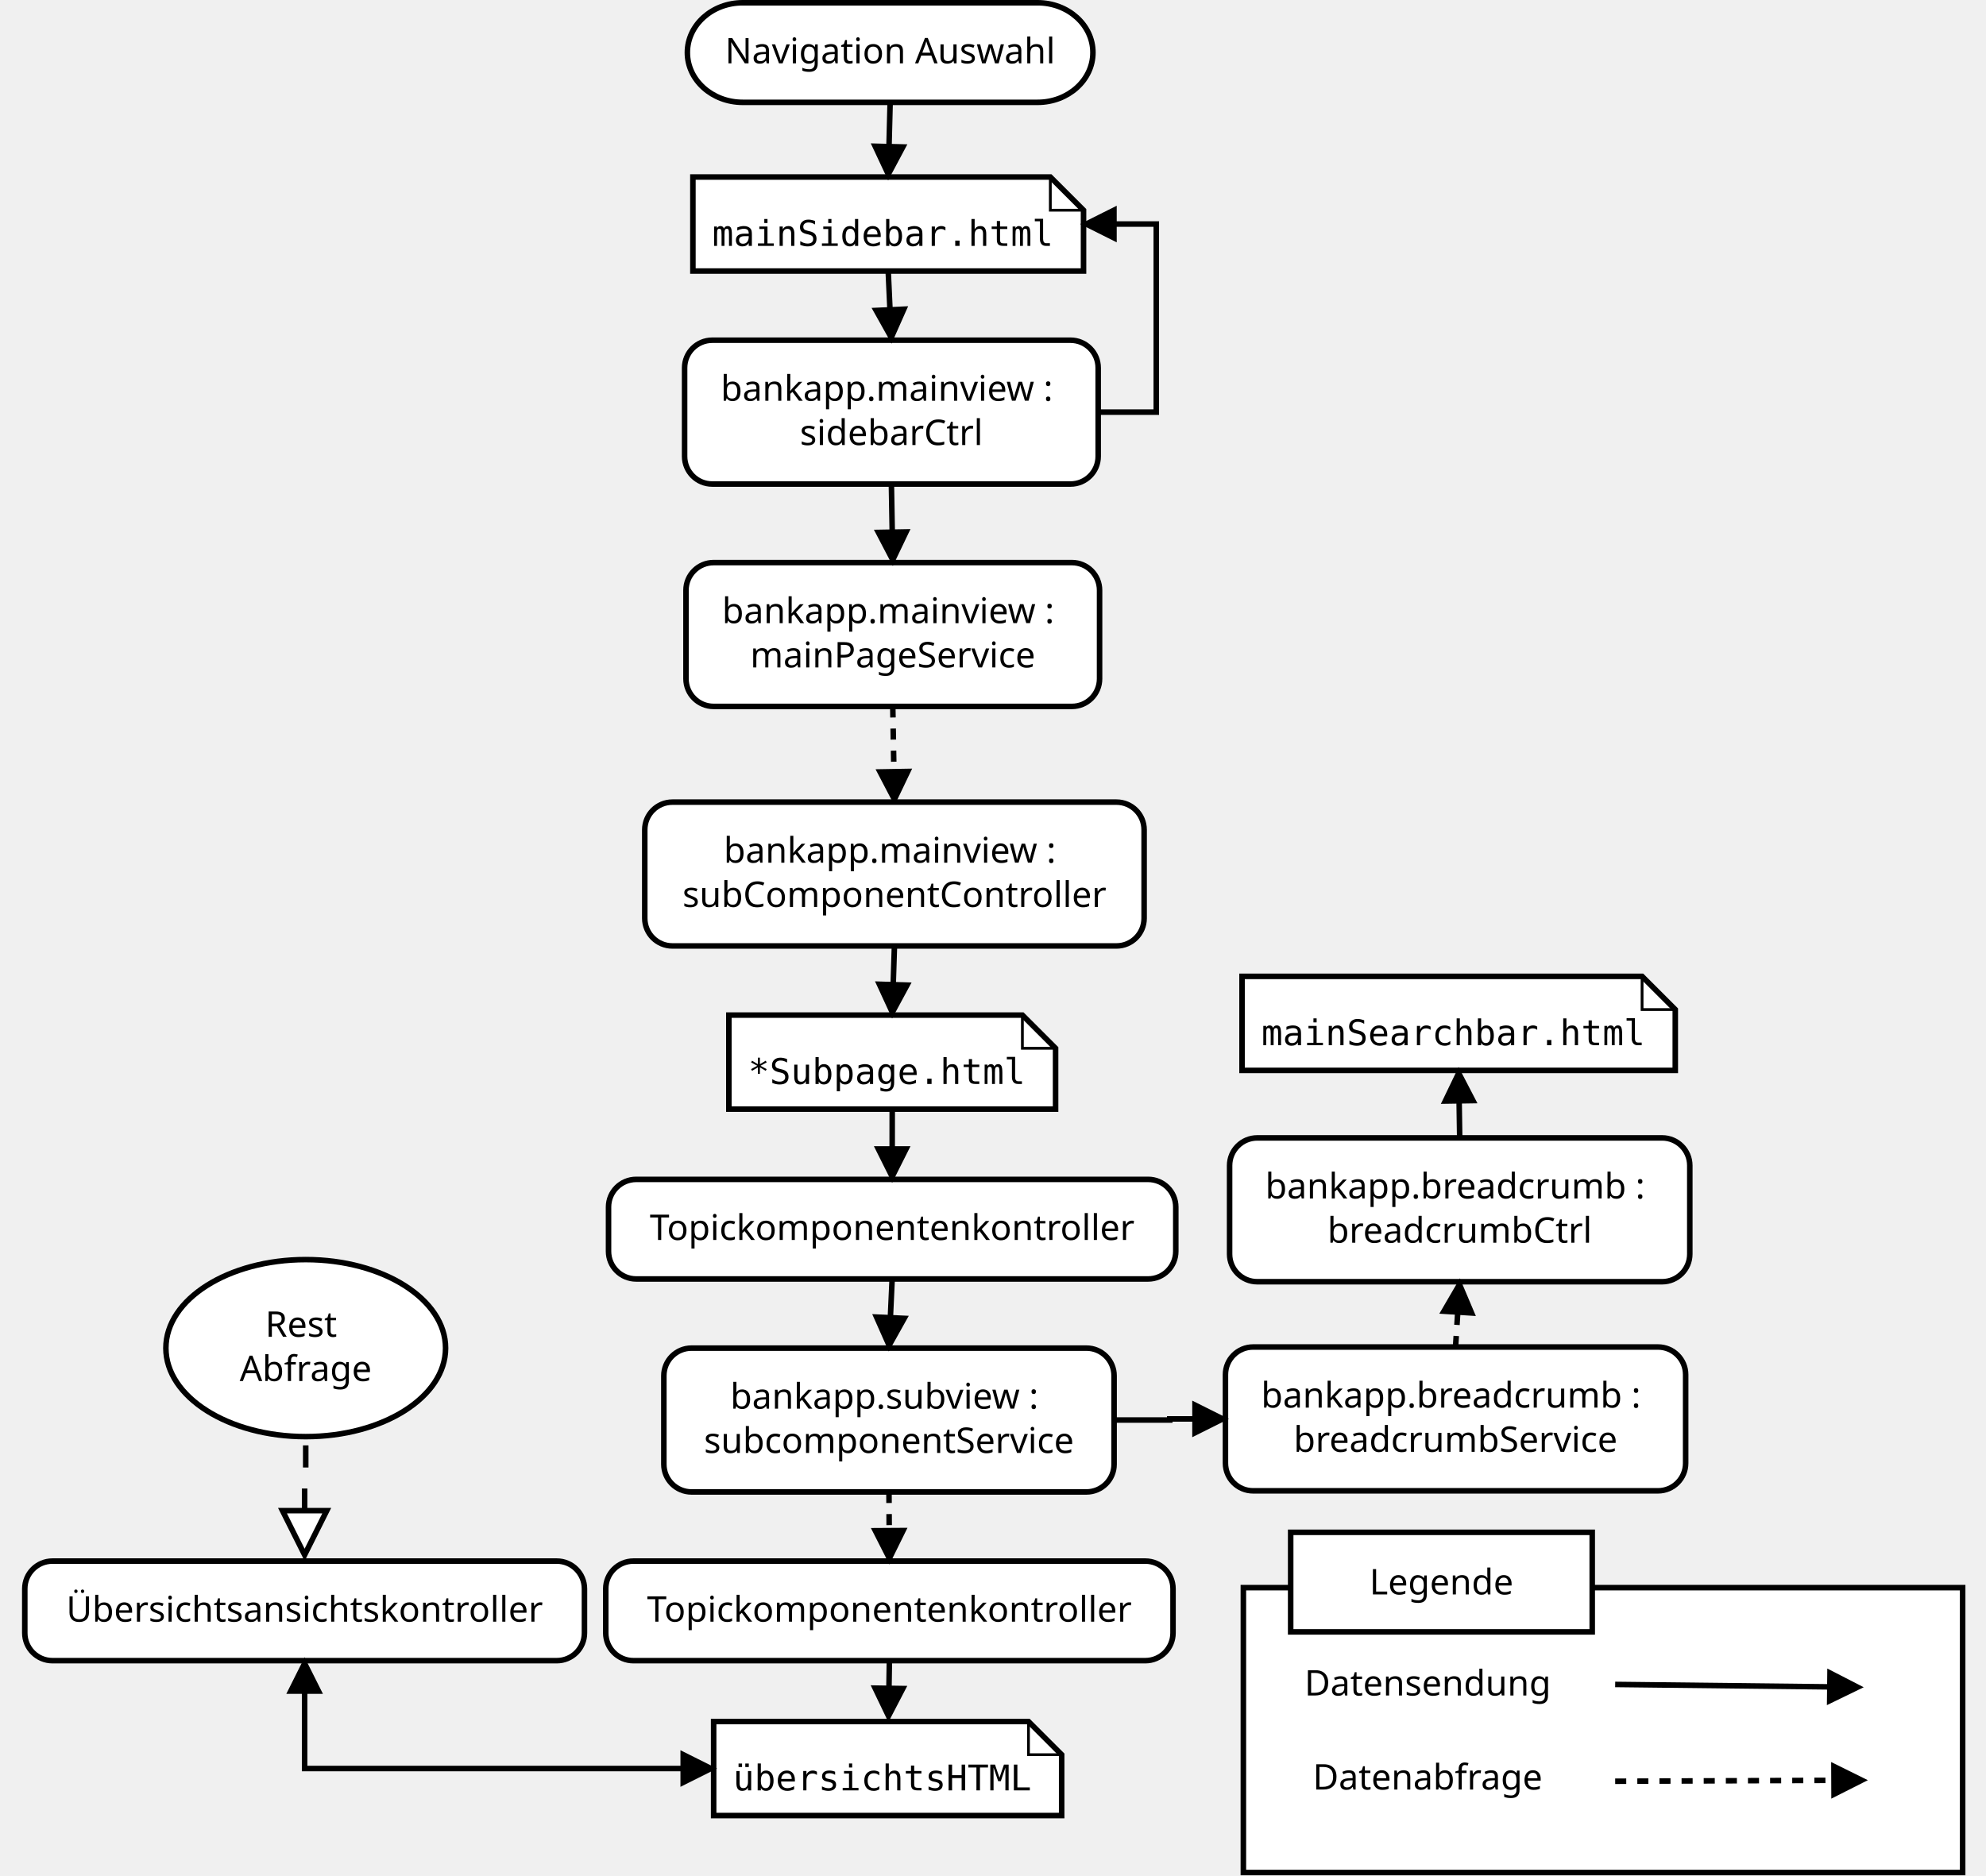
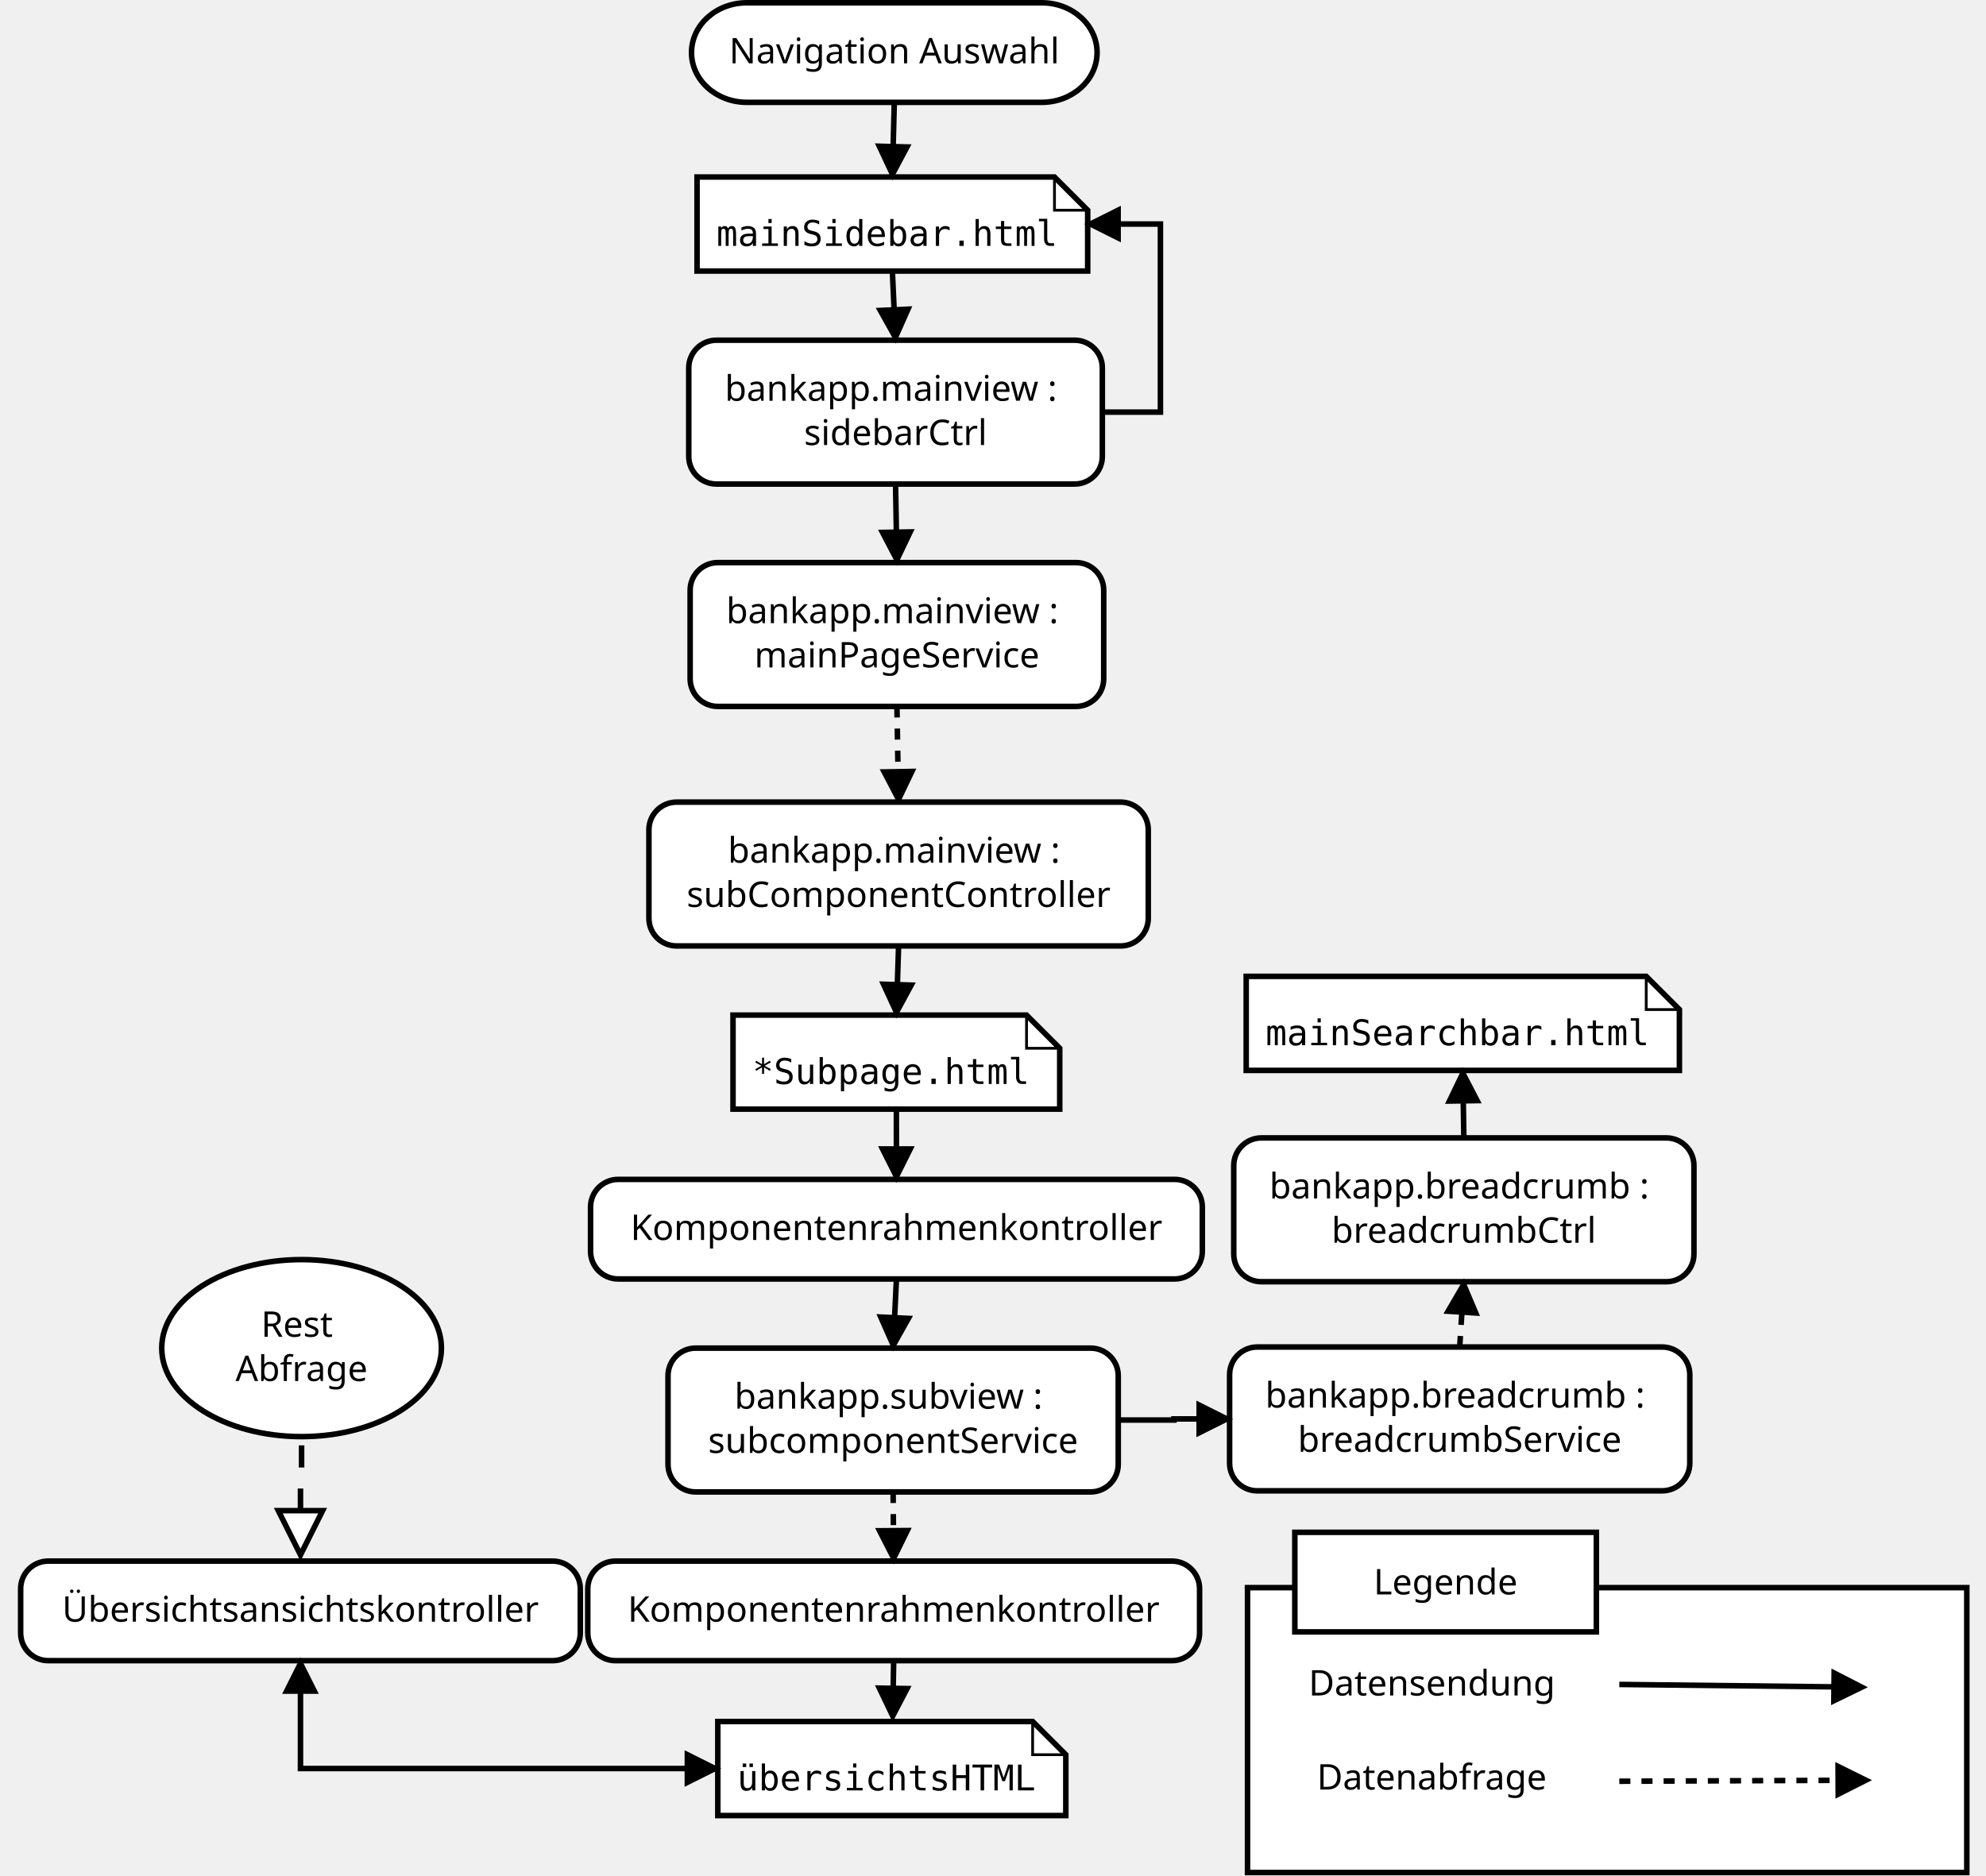
- <svg xmlns="http://www.w3.org/2000/svg" width="36cm" height="34cm" viewBox="161 232 703 678">
+ <svg xmlns="http://www.w3.org/2000/svg" width="36cm" height="34cm" viewBox="158 232 706 678">
  <g>
    <polygon style="fill: #ffffff" points="404.022,296 533.222,296 545.222,308 545.222,330 404.022,330 " />
    <polygon style="fill: none; fill-opacity:0; stroke-width: 2; stroke: #000000" points="404.022,296 533.222,296 545.222,308 545.222,330 404.022,330 " />
    <polyline style="fill: none; fill-opacity:0; stroke-width: 1; stroke: #000000" points="533.222,296 533.222,308 545.222,308 " />
    <text font-size="12.8" style="fill: #000000;text-anchor:start;font-family:monospace;font-style:normal;font-weight:normal" x="411.022" y="320.9">
      <tspan x="411.022" y="320.9">mainSidebar.html</tspan>
    </text>
  </g>
  <g>
    <rect style="fill: #ffffff" x="402.022" y="233" width="146.6" height="36" rx="20" ry="20" />
    <rect style="fill: none; fill-opacity:0; stroke-width: 2; stroke: #000000" x="402.022" y="233" width="146.6" height="36" rx="20" ry="20" />
    <text font-size="12.8" style="fill: #000000;text-anchor:middle;font-family:sans-serif;font-style:normal;font-weight:normal" x="475.322" y="254.9">
      <tspan x="475.322" y="254.9">Navigation Auswahl</tspan>
    </text>
  </g>
  <g>
    <line style="fill: none; fill-opacity:0; stroke-width: 2; stroke: #000000" x1="475.322" y1="269" x2="474.907" y2="285.004" />
    <polygon style="fill: #000000" points="469.909,284.874 474.648,295 479.905,285.133 " />
    <polygon style="fill: none; fill-opacity:0; stroke-width: 2; stroke: #000000" points="469.909,284.874 474.648,295 479.905,285.133 " />
  </g>
  <g>
    <rect style="fill: #ffffff" x="401.022" y="355" width="149.5" height="52" rx="10" ry="10" />
    <rect style="fill: none; fill-opacity:0; stroke-width: 2; stroke: #000000" x="401.022" y="355" width="149.5" height="52" rx="10" ry="10" />
    <text font-size="12.8" style="fill: #000000;text-anchor:middle;font-family:sans-serif;font-style:normal;font-weight:normal" x="475.772" y="376.9">
      <tspan x="475.772" y="376.9">bankapp.mainview :</tspan>
      <tspan x="475.772" y="392.9">sidebarCtrl</tspan>
    </text>
  </g>
  <g>
    <line style="fill: none; fill-opacity:0; stroke-width: 2; stroke: #000000" x1="474.622" y1="330" x2="475.267" y2="344.012" />
    <polygon style="fill: #000000" points="470.272,344.241 475.726,354.001 480.261,343.782 " />
    <polygon style="fill: none; fill-opacity:0; stroke-width: 2; stroke: #000000" points="470.272,344.241 475.726,354.001 480.261,343.782 " />
  </g>
  <g>
    <rect style="fill: #ffffff" x="401.522" y="435.4" width="149.5" height="52" rx="10" ry="10" />
    <rect style="fill: none; fill-opacity:0; stroke-width: 2; stroke: #000000" x="401.522" y="435.4" width="149.5" height="52" rx="10" ry="10" />
    <text font-size="12.8" style="fill: #000000;text-anchor:middle;font-family:sans-serif;font-style:normal;font-weight:normal" x="476.272" y="457.3">
      <tspan x="476.272" y="457.3">bankapp.mainview :</tspan>
      <tspan x="476.272" y="473.3">mainPageService</tspan>
    </text>
  </g>
  <g>
    <line style="fill: none; fill-opacity:0; stroke-width: 2; stroke: #000000" x1="475.772" y1="407" x2="476.078" y2="424.402" />
    <polygon style="fill: #000000" points="471.079,424.49 476.254,434.4 481.078,424.314 " />
    <polygon style="fill: none; fill-opacity:0; stroke-width: 2; stroke: #000000" points="471.079,424.49 476.254,434.4 481.078,424.314 " />
  </g>
  <g>
    <polygon style="fill: #ffffff" points="417.022,599 523.122,599 535.122,611 535.122,633 417.022,633 " />
    <polygon style="fill: none; fill-opacity:0; stroke-width: 2; stroke: #000000" points="417.022,599 523.122,599 535.122,611 535.122,633 417.022,633 " />
    <polyline style="fill: none; fill-opacity:0; stroke-width: 1; stroke: #000000" points="523.122,599 523.122,611 535.122,611 " />
    <text font-size="12.8" style="fill: #000000;text-anchor:start;font-family:monospace;font-style:normal;font-weight:normal" x="424.022" y="623.9">
      <tspan x="424.022" y="623.9">*Subpage.html</tspan>
    </text>
  </g>
  <g>
    <line style="fill: none; fill-opacity:0; stroke-width: 2; stroke-dasharray: 4; stroke: #000000" x1="476.272" y1="487.4" x2="476.683" y2="511.002" />
    <polygon style="fill: #000000" points="471.683,511.089 476.857,521 481.682,510.915 " />
    <polygon style="fill: none; fill-opacity:0; stroke-width: 2; stroke: #000000" points="471.683,511.089 476.857,521 481.682,510.915 " />
  </g>
  <g>
    <polyline style="fill: none; fill-opacity:0; stroke-width: 2; stroke: #000000" points="550.522,381 571.522,381 571.522,313 556.222,313 " />
    <polygon style="fill: #000000" points="556.222,308 546.222,313 556.222,318 " />
    <polygon style="fill: none; fill-opacity:0; stroke-width: 2; stroke: #000000" points="556.222,308 546.222,313 556.222,318 " />
  </g>
  <g>
-     <rect style="fill: #ffffff" x="373.522" y="658.4" width="205.05" height="36" rx="10" ry="10" />
-     <rect style="fill: none; fill-opacity:0; stroke-width: 2; stroke: #000000" x="373.522" y="658.4" width="205.05" height="36" rx="10" ry="10" />
-     <text font-size="12.8" style="fill: #000000;text-anchor:middle;font-family:sans-serif;font-style:normal;font-weight:normal" x="476.047" y="680.3">
-       <tspan x="476.047" y="680.3">Topickomponentenkontroller</tspan>
-     </text>
-   </g>
-   <g>
-     <line style="fill: none; fill-opacity:0; stroke-width: 2; stroke: #000000" x1="476.072" y1="633" x2="476.058" y2="647.4" />
-     <polygon style="fill: #000000" points="471.058,647.395 476.048,657.4 481.058,647.405 " />
-     <polygon style="fill: none; fill-opacity:0; stroke-width: 2; stroke: #000000" points="471.058,647.395 476.048,657.4 481.058,647.405 " />
+     <rect style="fill: #ffffff" x="365.522" y="658.4" width="221.15" height="36" rx="10" ry="10" />
+     <rect style="fill: none; fill-opacity:0; stroke-width: 2; stroke: #000000" x="365.522" y="658.4" width="221.15" height="36" rx="10" ry="10" />
+     <text font-size="12.8" style="fill: #000000;text-anchor:middle;font-family:sans-serif;font-style:normal;font-weight:normal" x="476.097" y="680.3">
+       <tspan x="476.097" y="680.3">Komponentenrahmenkontroller</tspan>
+     </text>
+   </g>
+   <g>
+     <line style="fill: none; fill-opacity:0; stroke-width: 2; stroke: #000000" x1="476.072" y1="633" x2="476.086" y2="647.4" />
+     <polygon style="fill: #000000" points="471.086,647.405 476.096,657.4 481.086,647.395 " />
+     <polygon style="fill: none; fill-opacity:0; stroke-width: 2; stroke: #000000" points="471.086,647.405 476.096,657.4 481.086,647.395 " />
  </g>
  <g>
    <rect style="fill: #ffffff" x="393.522" y="719.4" width="162.75" height="52" rx="10" ry="10" />
    <rect style="fill: none; fill-opacity:0; stroke-width: 2; stroke: #000000" x="393.522" y="719.4" width="162.75" height="52" rx="10" ry="10" />
    <text font-size="12.8" style="fill: #000000;text-anchor:middle;font-family:sans-serif;font-style:normal;font-weight:normal" x="474.897" y="741.3">
      <tspan x="474.897" y="741.3">bankapp.subview : </tspan>
      <tspan x="474.897" y="757.3">subcomponentService</tspan>
    </text>
  </g>
  <g>
    <rect style="fill: #ffffff" x="596.522" y="719" width="166.35" height="52" rx="10" ry="10" />
    <rect style="fill: none; fill-opacity:0; stroke-width: 2; stroke: #000000" x="596.522" y="719" width="166.35" height="52" rx="10" ry="10" />
    <text font-size="12.8" style="fill: #000000;text-anchor:middle;font-family:sans-serif;font-style:normal;font-weight:normal" x="679.697" y="740.9">
      <tspan x="679.697" y="740.9">bankapp.breadcrumb :</tspan>
      <tspan x="679.697" y="756.9">breadcrumbService</tspan>
    </text>
  </g>
  <g>
    <polygon style="fill: #ffffff" points="602.522,585 747.122,585 759.122,597 759.122,619 602.522,619 " />
    <polygon style="fill: none; fill-opacity:0; stroke-width: 2; stroke: #000000" points="602.522,585 747.122,585 759.122,597 759.122,619 602.522,619 " />
    <polyline style="fill: none; fill-opacity:0; stroke-width: 1; stroke: #000000" points="747.122,585 747.122,597 759.122,597 " />
    <text font-size="12.8" style="fill: #000000;text-anchor:start;font-family:monospace;font-style:normal;font-weight:normal" x="609.522" y="609.9">
      <tspan x="609.522" y="609.9">mainSearchbar.html</tspan>
    </text>
  </g>
  <g>
    <rect style="fill: #ffffff" x="598.022" y="643.4" width="166.35" height="52" rx="10" ry="10" />
    <rect style="fill: none; fill-opacity:0; stroke-width: 2; stroke: #000000" x="598.022" y="643.4" width="166.35" height="52" rx="10" ry="10" />
    <text font-size="12.8" style="fill: #000000;text-anchor:middle;font-family:sans-serif;font-style:normal;font-weight:normal" x="681.197" y="665.3">
      <tspan x="681.197" y="665.3">bankapp.breadcrumb :</tspan>
      <tspan x="681.197" y="681.3">breadcrumbCtrl</tspan>
    </text>
  </g>
  <g>
-     <line style="fill: none; fill-opacity:0; stroke-width: 2; stroke-dasharray: 4; stroke: #000000" x1="679.697" y1="719" x2="680.499" y2="706.378" />
-     <polygon style="fill: #000000" points="685.489,706.695 681.134,696.398 675.509,706.061 " />
-     <polygon style="fill: none; fill-opacity:0; stroke-width: 2; stroke: #000000" points="685.489,706.695 681.134,696.398 675.509,706.061 " />
-   </g>
-   <g>
-     <line style="fill: none; fill-opacity:0; stroke-width: 2; stroke: #000000" x1="681.197" y1="643.4" x2="680.991" y2="629.999" />
-     <polygon style="fill: #000000" points="685.99,629.922 680.837,620 675.992,630.076 " />
-     <polygon style="fill: none; fill-opacity:0; stroke-width: 2; stroke: #000000" points="685.99,629.922 680.837,620 675.992,630.076 " />
-   </g>
-   <g>
-     <line style="fill: none; fill-opacity:0; stroke-width: 2; stroke: #000000" x1="476.047" y1="694.4" x2="475.402" y2="708.412" />
-     <polygon style="fill: #000000" points="470.408,708.182 474.943,718.401 480.397,708.641 " />
-     <polygon style="fill: none; fill-opacity:0; stroke-width: 2; stroke: #000000" points="470.408,708.182 474.943,718.401 480.397,708.641 " />
-   </g>
-   <g>
-     <rect style="fill: #ffffff" x="372.522" y="796.4" width="205.05" height="36" rx="10" ry="10" />
-     <rect style="fill: none; fill-opacity:0; stroke-width: 2; stroke: #000000" x="372.522" y="796.4" width="205.05" height="36" rx="10" ry="10" />
-     <text font-size="12.8" style="fill: #000000;text-anchor:middle;font-family:sans-serif;font-style:normal;font-weight:normal" x="475.047" y="818.3">
-       <tspan x="475.047" y="818.3">Topickomponentenkontroller</tspan>
-     </text>
-   </g>
-   <g>
-     <line style="fill: none; fill-opacity:0; stroke-width: 2; stroke-dasharray: 4; stroke: #000000" x1="474.897" y1="771.4" x2="474.981" y2="785.4" />
-     <polygon style="fill: #000000" points="469.981,785.43 475.041,795.4 479.981,785.37 " />
-     <polygon style="fill: none; fill-opacity:0; stroke-width: 2; stroke: #000000" points="469.981,785.43 475.041,795.4 479.981,785.37 " />
+     <line style="fill: none; fill-opacity:0; stroke-width: 2; stroke-dasharray: 4; stroke: #000000" x1="679.698" y1="719" x2="680.5" y2="706.378" />
+     <polygon style="fill: #000000" points="685.49,706.695 681.135,696.398 675.51,706.061 " />
+     <polygon style="fill: none; fill-opacity:0; stroke-width: 2; stroke: #000000" points="685.49,706.695 681.135,696.398 675.51,706.061 " />
+   </g>
+   <g>
+     <line style="fill: none; fill-opacity:0; stroke-width: 2; stroke: #000000" x1="681.198" y1="643.4" x2="680.991" y2="629.999" />
+     <polygon style="fill: #000000" points="685.991,629.922 680.837,620 675.992,630.076 " />
+     <polygon style="fill: none; fill-opacity:0; stroke-width: 2; stroke: #000000" points="685.991,629.922 680.837,620 675.992,630.076 " />
+   </g>
+   <g>
+     <line style="fill: none; fill-opacity:0; stroke-width: 2; stroke: #000000" x1="476.097" y1="694.4" x2="475.425" y2="708.413" />
+     <polygon style="fill: #000000" points="470.431,708.173 474.946,718.401 480.419,708.652 " />
+     <polygon style="fill: none; fill-opacity:0; stroke-width: 2; stroke: #000000" points="470.431,708.173 474.946,718.401 480.419,708.652 " />
+   </g>
+   <g>
+     <rect style="fill: #ffffff" x="364.522" y="796.4" width="221.15" height="36" rx="10" ry="10" />
+     <rect style="fill: none; fill-opacity:0; stroke-width: 2; stroke: #000000" x="364.522" y="796.4" width="221.15" height="36" rx="10" ry="10" />
+     <text font-size="12.8" style="fill: #000000;text-anchor:middle;font-family:sans-serif;font-style:normal;font-weight:normal" x="475.097" y="818.3">
+       <tspan x="475.097" y="818.3">Komponentenrahmenkontroller</tspan>
+     </text>
+   </g>
+   <g>
+     <line style="fill: none; fill-opacity:0; stroke-width: 2; stroke-dasharray: 4; stroke: #000000" x1="474.898" y1="771.4" x2="475.009" y2="785.4" />
+     <polygon style="fill: #000000" points="470.01,785.44 475.089,795.4 480.009,785.361 " />
+     <polygon style="fill: none; fill-opacity:0; stroke-width: 2; stroke: #000000" points="470.01,785.44 475.089,795.4 480.009,785.361 " />
  </g>
  <g>
    <polygon style="fill: #ffffff" points="411.522,854.4 525.322,854.4 537.322,866.4 537.322,888.4 411.522,888.4 " />
    <polygon style="fill: none; fill-opacity:0; stroke-width: 2; stroke: #000000" points="411.522,854.4 525.322,854.4 537.322,866.4 537.322,888.4 411.522,888.4 " />
    <polyline style="fill: none; fill-opacity:0; stroke-width: 1; stroke: #000000" points="525.322,854.4 525.322,866.4 537.322,866.4 " />
    <text font-size="12.8" style="fill: #000000;text-anchor:start;font-family:monospace;font-style:normal;font-weight:normal" x="418.522" y="879.3">
      <tspan x="418.522" y="879.3">übersichtsHTML</tspan>
    </text>
  </g>
  <g>
-     <line style="fill: none; fill-opacity:0; stroke-width: 2; stroke: #000000" x1="475.047" y1="832.4" x2="474.887" y2="842.406" />
-     <polygon style="fill: #000000" points="469.887,842.326 474.726,852.405 479.886,842.486 " />
-     <polygon style="fill: none; fill-opacity:0; stroke-width: 2; stroke: #000000" points="469.887,842.326 474.726,852.405 479.886,842.486 " />
-   </g>
-   <g>
-     <rect style="fill: #ffffff" x="162.521" y="796.4" width="202.3" height="36" rx="10" ry="10" />
-     <rect style="fill: none; fill-opacity:0; stroke-width: 2; stroke: #000000" x="162.521" y="796.4" width="202.3" height="36" rx="10" ry="10" />
-     <text font-size="12.8" style="fill: #000000;text-anchor:middle;font-family:sans-serif;font-style:normal;font-weight:normal" x="263.671" y="818.3">
-       <tspan x="263.671" y="818.3">Übersichtsansichtskontroller</tspan>
-     </text>
-   </g>
-   <g>
-     <polyline style="fill: none; fill-opacity:0; stroke-width: 2; stroke-dasharray: 8; stroke: #000000" points="263.671,778.164 263.671,765.9 264.071,765.9 264.071,751.4 " />
-     <polygon style="fill: #ffffff" points="255.671,778.164 263.671,794.164 271.671,778.164 " />
-     <polygon style="fill: none; fill-opacity:0; stroke-width: 2; stroke: #000000" points="255.671,778.164 263.671,794.164 271.671,778.164 " />
-   </g>
-   <g>
-     <ellipse style="fill: #ffffff" cx="264.071" cy="719.4" rx="50.55" ry="32" />
-     <ellipse style="fill: none; fill-opacity:0; stroke-width: 2; stroke: #000000" cx="264.071" cy="719.4" rx="50.55" ry="32" />
-     <text font-size="12.8" style="fill: #000000;text-anchor:middle;font-family:sans-serif;font-style:normal;font-weight:normal" x="264.071" y="715.3">
-       <tspan x="264.071" y="715.3">Rest</tspan>
-       <tspan x="264.071" y="731.3">Abfrage</tspan>
-     </text>
-   </g>
-   <g>
-     <polyline style="fill: none; fill-opacity:0; stroke-width: 2; stroke: #000000" points="263.671,843.4 263.671,871.4 400.522,871.4 " />
-     <polygon style="fill: #000000" points="268.671,843.4 263.671,833.4 258.671,843.4 " />
-     <polygon style="fill: none; fill-opacity:0; stroke-width: 2; stroke: #000000" points="268.671,843.4 263.671,833.4 258.671,843.4 " />
+     <line style="fill: none; fill-opacity:0; stroke-width: 2; stroke: #000000" x1="475.097" y1="832.4" x2="474.924" y2="842.406" />
+     <polygon style="fill: #000000" points="469.925,842.32 474.751,852.405 479.923,842.493 " />
+     <polygon style="fill: none; fill-opacity:0; stroke-width: 2; stroke: #000000" points="469.925,842.32 474.751,852.405 479.923,842.493 " />
+   </g>
+   <g>
+     <rect style="fill: #ffffff" x="159.521" y="796.4" width="202.3" height="36" rx="10" ry="10" />
+     <rect style="fill: none; fill-opacity:0; stroke-width: 2; stroke: #000000" x="159.521" y="796.4" width="202.3" height="36" rx="10" ry="10" />
+     <text font-size="12.8" style="fill: #000000;text-anchor:middle;font-family:sans-serif;font-style:normal;font-weight:normal" x="260.671" y="818.3">
+       <tspan x="260.671" y="818.3">Übersichtsansichtskontroller</tspan>
+     </text>
+   </g>
+   <g>
+     <polyline style="fill: none; fill-opacity:0; stroke-width: 2; stroke-dasharray: 8; stroke: #000000" points="260.671,778.164 260.671,765.9 261.072,765.9 261.072,751.4 " />
+     <polygon style="fill: #ffffff" points="252.671,778.164 260.671,794.164 268.671,778.164 " />
+     <polygon style="fill: none; fill-opacity:0; stroke-width: 2; stroke: #000000" points="252.671,778.164 260.671,794.164 268.671,778.164 " />
+   </g>
+   <g>
+     <ellipse style="fill: #ffffff" cx="261.072" cy="719.4" rx="50.55" ry="32" />
+     <ellipse style="fill: none; fill-opacity:0; stroke-width: 2; stroke: #000000" cx="261.072" cy="719.4" rx="50.55" ry="32" />
+     <text font-size="12.8" style="fill: #000000;text-anchor:middle;font-family:sans-serif;font-style:normal;font-weight:normal" x="261.072" y="715.3">
+       <tspan x="261.072" y="715.3">Rest</tspan>
+       <tspan x="261.072" y="731.3">Abfrage</tspan>
+     </text>
+   </g>
+   <g>
+     <polyline style="fill: none; fill-opacity:0; stroke-width: 2; stroke: #000000" points="260.671,843.4 260.671,871.4 400.522,871.4 " />
+     <polygon style="fill: #000000" points="265.671,843.4 260.671,833.4 255.671,843.4 " />
+     <polygon style="fill: none; fill-opacity:0; stroke-width: 2; stroke: #000000" points="265.671,843.4 260.671,833.4 255.671,843.4 " />
    <polygon style="fill: #000000" points="400.522,876.4 410.522,871.4 400.522,866.4 " />
    <polygon style="fill: none; fill-opacity:0; stroke-width: 2; stroke: #000000" points="400.522,876.4 410.522,871.4 400.522,866.4 " />
  </g>
  <g>
    <rect style="fill: #ffffff" x="386.624" y="522" width="180.5" height="52" rx="10" ry="10" />
    <rect style="fill: none; fill-opacity:0; stroke-width: 2; stroke: #000000" x="386.624" y="522" width="180.5" height="52" rx="10" ry="10" />
    <text font-size="12.8" style="fill: #000000;text-anchor:middle;font-family:sans-serif;font-style:normal;font-weight:normal" x="476.874" y="543.9">
      <tspan x="476.874" y="543.9">bankapp.mainview :</tspan>
      <tspan x="476.874" y="559.9">subComponentController</tspan>
    </text>
  </g>
  <g>
    <line style="fill: none; fill-opacity:0; stroke-width: 2; stroke: #000000" x1="476.874" y1="574" x2="476.425" y2="588.006" />
    <polygon style="fill: #000000" points="471.427,587.845 476.104,598.001 481.422,588.166 " />
    <polygon style="fill: none; fill-opacity:0; stroke-width: 2; stroke: #000000" points="471.427,587.845 476.104,598.001 481.422,588.166 " />
  </g>
  <g>
    <polyline style="fill: none; fill-opacity:0; stroke-width: 2; stroke: #000000" points="556.272,745.4 576.397,745.4 576.397,745 585.522,745 " />
    <polygon style="fill: #000000" points="585.522,750 595.522,745 585.522,740 " />
    <polygon style="fill: none; fill-opacity:0; stroke-width: 2; stroke: #000000" points="585.522,750 595.522,745 585.522,740 " />
  </g>
  <g>
    <rect style="fill: #ffffff" x="603" y="806" width="260" height="103" />
    <rect style="fill: none; fill-opacity:0; stroke-width: 2; stroke: #000000" x="603" y="806" width="260" height="103" />
  </g>
  <g>
    <line style="fill: none; fill-opacity:0; stroke-width: 2; stroke: #000000" x1="737.4" y1="841" x2="815.001" y2="841.876" />
    <polygon style="fill: #000000" points="814.944,846.876 825,841.989 815.057,836.876 " />
    <polygon style="fill: none; fill-opacity:0; stroke-width: 2; stroke: #000000" points="814.944,846.876 825,841.989 815.057,836.876 " />
  </g>
  <g>
    <line style="fill: none; fill-opacity:0; stroke-width: 2; stroke-dasharray: 4; stroke: #000000" x1="737.4" y1="876" x2="816.5" y2="875.665" />
    <polygon style="fill: #000000" points="816.521,880.665 826.5,875.622 816.479,870.665 " />
    <polygon style="fill: none; fill-opacity:0; stroke-width: 2; stroke: #000000" points="816.521,880.665 826.5,875.622 816.479,870.665 " />
  </g>
  <text font-size="12.8" style="fill: #000000;text-anchor:start;font-family:sans-serif;font-style:normal;font-weight:normal" x="625.102" y="845">
    <tspan x="625.102" y="845">Datensendung</tspan>
  </text>
  <text font-size="12.8" style="fill: #000000;text-anchor:start;font-family:sans-serif;font-style:normal;font-weight:normal" x="628.102" y="879">
    <tspan x="628.102" y="879">Datenabfrage</tspan>
  </text>
  <g>
    <rect style="fill: #ffffff" x="620.102" y="786" width="109" height="36" />
    <rect style="fill: none; fill-opacity:0; stroke-width: 2; stroke: #000000" x="620.102" y="786" width="109" height="36" />
  </g>
  <text font-size="12.8" style="fill: #000000;text-anchor:middle;font-family:sans-serif;font-style:normal;font-weight:normal" x="674.602" y="808.45">
    <tspan x="674.602" y="808.45">Legende</tspan>
  </text>
</svg>
